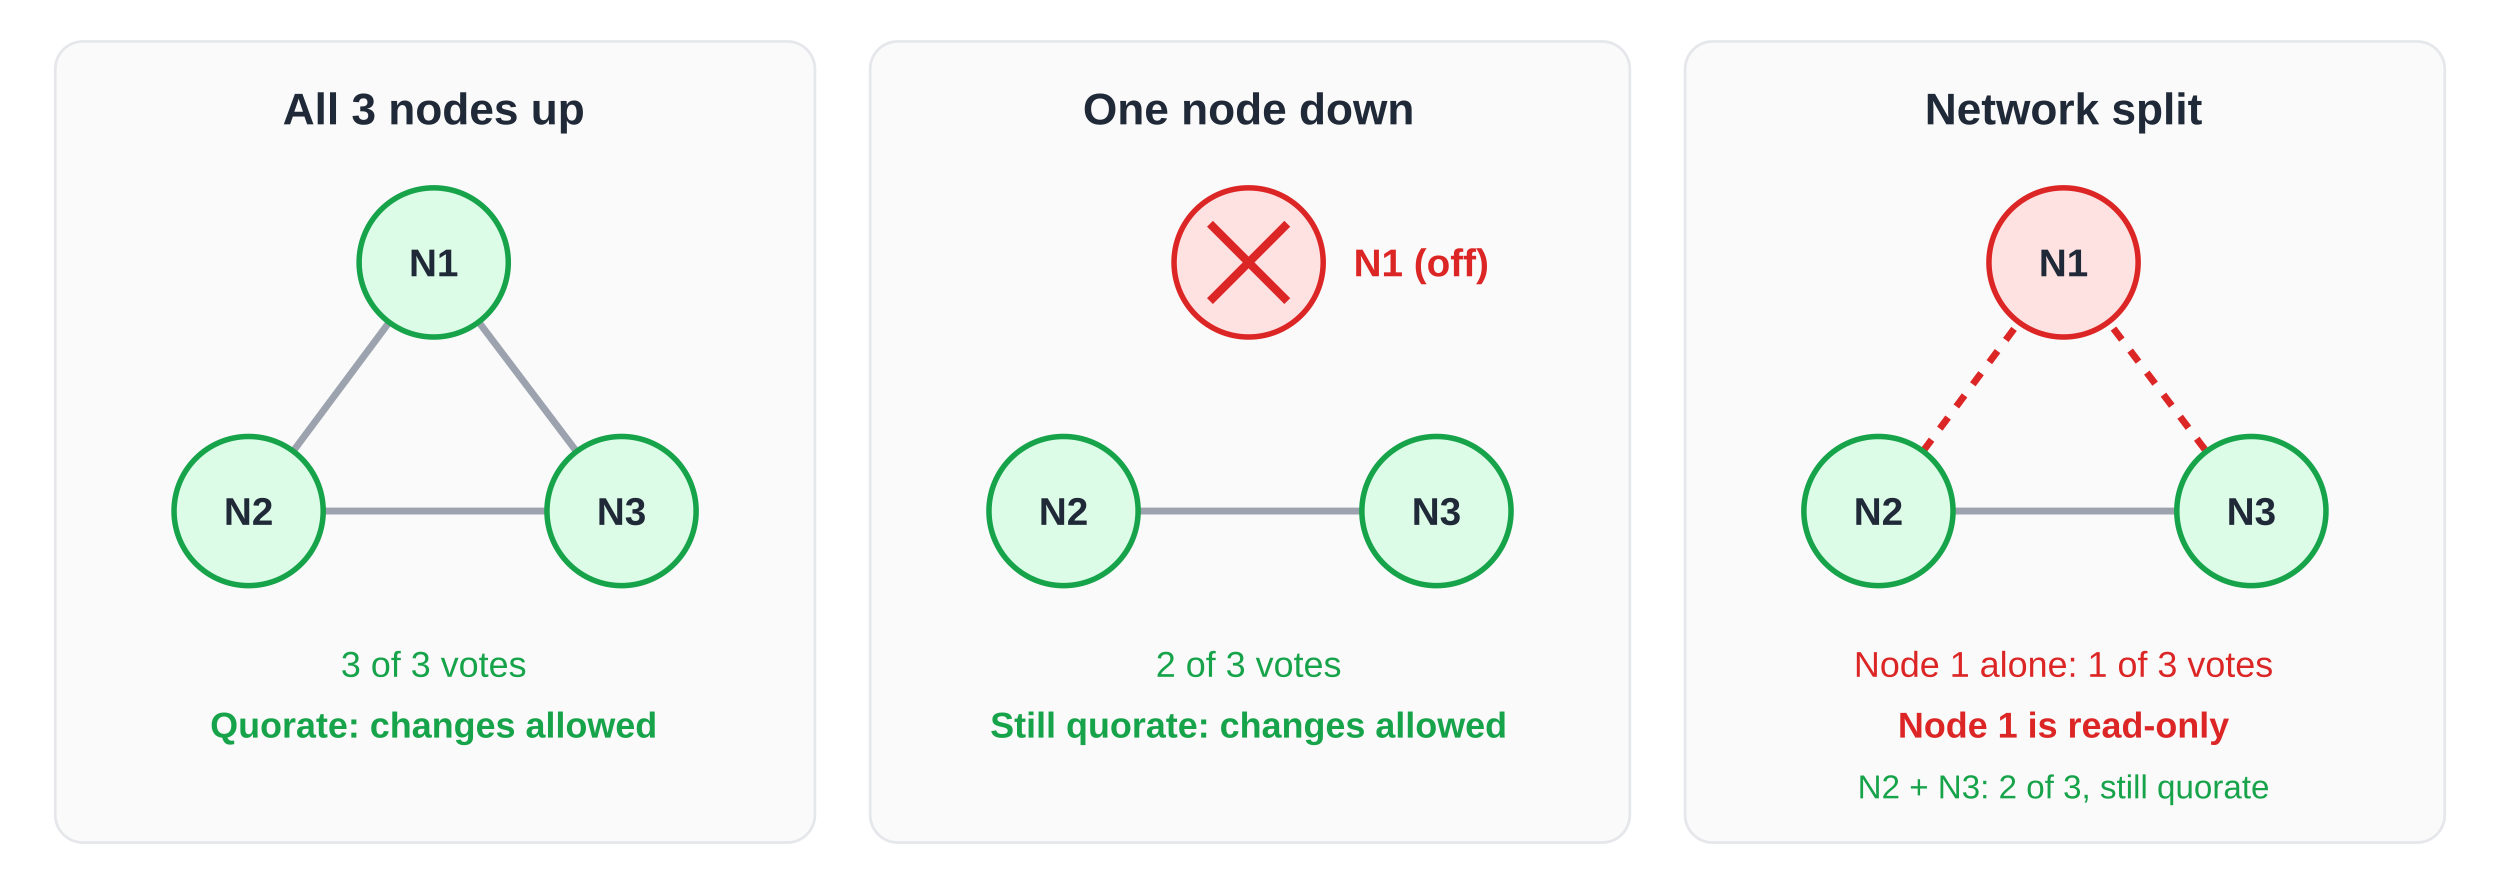
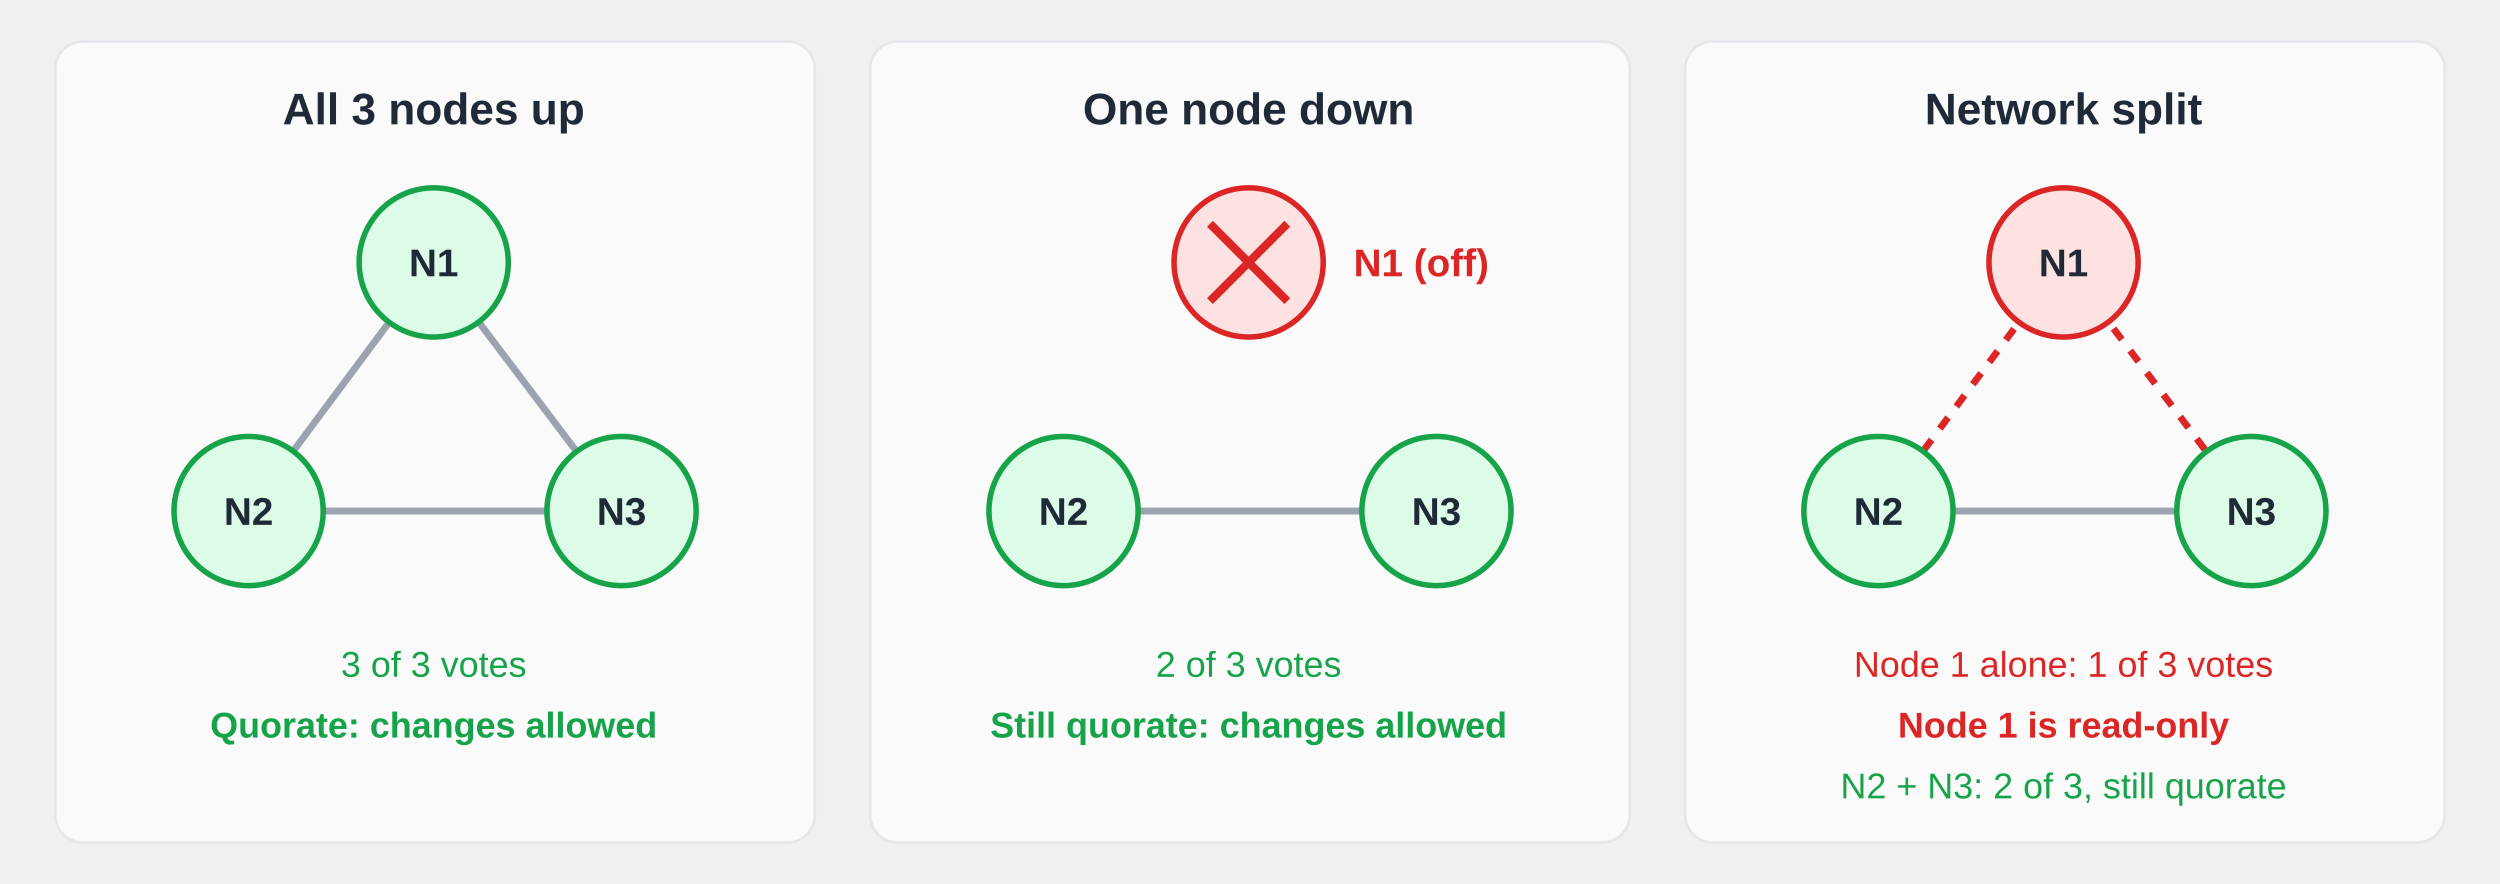
<svg xmlns="http://www.w3.org/2000/svg" width="905" height="320" viewBox="0 0 905 320">
+   <style>@media (prefers-color-scheme: dark){[fill="#F3F4F6"]{fill:#262a33}[fill="#DBEAFE"]{fill:#172554}[fill="#EDE9FE"]{fill:#2e1065}[fill="#FFEDD5"]{fill:#431407}[fill="#DCFCE7"]{fill:#052e16}[fill="#E0F2FE"]{fill:#082f49}[fill="#FEF3C7"]{fill:#422006}[fill="#FEE2E2"]{fill:#450a0a}[fill="#FAFAFA"]{fill:#1b1d24}[fill="#F9FAFB"]{fill:#23262f}[stroke="#6B7280"]{stroke:#9ca3af}[stroke="#2563EB"]{stroke:#60a5fa}[stroke="#7C3AED"]{stroke:#a78bfa}[stroke="#EA580C"]{stroke:#fb923c}[stroke="#16A34A"]{stroke:#4ade80}[stroke="#0284C7"]{stroke:#38bdf8}[stroke="#D97706"]{stroke:#fbbf24}[stroke="#DC2626"]{stroke:#f87171}[stroke="#9CA3AF"]{stroke:#6b7280}[stroke="#E5E7EB"]{stroke:#374151}[stroke="#D1D5DB"]{stroke:#4b5563}:not(circle)[fill="#6B7280"]{fill:#9ca3af}:not(circle)[fill="#2563EB"]{fill:#60a5fa}:not(circle)[fill="#7C3AED"]{fill:#a78bfa}:not(circle)[fill="#EA580C"]{fill:#fb923c}:not(circle)[fill="#16A34A"]{fill:#4ade80}:not(circle)[fill="#0284C7"]{fill:#38bdf8}:not(circle)[fill="#D97706"]{fill:#fbbf24}:not(circle)[fill="#DC2626"]{fill:#f87171}text[fill="#1F2937"]{fill:#e5e7eb}[fill="#4B5563"]{fill:#9ca3af}rect[fill="#FFFFFF"]{fill:#23262f}text[stroke="#FFFFFF"]{stroke:#17181c}}</style>
  <defs>
    <marker id="ah" viewBox="0 0 10 10" refX="9" refY="5" markerWidth="7" markerHeight="7" orient="auto">
      <path d="M0,0 L10,5 L0,10 z" fill="#4B5563" />
    </marker>
    <marker id="ahs" viewBox="0 0 10 10" refX="9" refY="5" markerWidth="7" markerHeight="7" orient="auto">
      <path d="M0,0 L10,5 L0,10 z" fill="#4B5563" />
    </marker>
  </defs>
-   <rect width="100%" height="100%" fill="#FFFFFF" />
  <rect x="20" y="15" width="275" height="290" rx="10" fill="#FAFAFA" stroke="#E5E7EB" />
-   <text x="157" y="45" font-family="Liberation Sans" font-size="16" font-weight="700" text-anchor="middle" fill="#1F2937">All 3 nodes up</text>
+   <text x="157" y="45" font-family="Liberation Sans, Arial, Helvetica, sans-serif" font-size="16" font-weight="700" text-anchor="middle" fill="#1F2937">All 3 nodes up</text>
  <line x1="157" y1="95" x2="90" y2="185" stroke="#9CA3AF" stroke-width="2.5" />
  <line x1="157" y1="95" x2="225" y2="185" stroke="#9CA3AF" stroke-width="2.5" />
  <line x1="90" y1="185" x2="225" y2="185" stroke="#9CA3AF" stroke-width="2.5" />
  <circle cx="157" cy="95" r="27" fill="#DCFCE7" stroke="#16A34A" stroke-width="2" />
-   <text x="157" y="100" font-family="Liberation Sans" font-size="14" font-weight="700" text-anchor="middle" fill="#1F2937">N1</text>
+   <text x="157" y="100" font-family="Liberation Sans, Arial, Helvetica, sans-serif" font-size="14" font-weight="700" text-anchor="middle" fill="#1F2937">N1</text>
  <circle cx="90" cy="185" r="27" fill="#DCFCE7" stroke="#16A34A" stroke-width="2" />
-   <text x="90" y="190" font-family="Liberation Sans" font-size="14" font-weight="700" text-anchor="middle" fill="#1F2937">N2</text>
+   <text x="90" y="190" font-family="Liberation Sans, Arial, Helvetica, sans-serif" font-size="14" font-weight="700" text-anchor="middle" fill="#1F2937">N2</text>
  <circle cx="225" cy="185" r="27" fill="#DCFCE7" stroke="#16A34A" stroke-width="2" />
-   <text x="225" y="190" font-family="Liberation Sans" font-size="14" font-weight="700" text-anchor="middle" fill="#1F2937">N3</text>
-   <text x="157" y="245" font-family="Liberation Sans" font-size="13" font-weight="400" text-anchor="middle" fill="#16A34A">3 of 3 votes</text>
-   <text x="157" y="267" font-family="Liberation Sans" font-size="13" font-weight="700" text-anchor="middle" fill="#16A34A">Quorate: changes allowed</text>
+   <text x="225" y="190" font-family="Liberation Sans, Arial, Helvetica, sans-serif" font-size="14" font-weight="700" text-anchor="middle" fill="#1F2937">N3</text>
+   <text x="157" y="245" font-family="Liberation Sans, Arial, Helvetica, sans-serif" font-size="13" font-weight="400" text-anchor="middle" fill="#16A34A">3 of 3 votes</text>
+   <text x="157" y="267" font-family="Liberation Sans, Arial, Helvetica, sans-serif" font-size="13" font-weight="700" text-anchor="middle" fill="#16A34A">Quorate: changes allowed</text>
  <rect x="315" y="15" width="275" height="290" rx="10" fill="#FAFAFA" stroke="#E5E7EB" />
-   <text x="452" y="45" font-family="Liberation Sans" font-size="16" font-weight="700" text-anchor="middle" fill="#1F2937">One node down</text>
+   <text x="452" y="45" font-family="Liberation Sans, Arial, Helvetica, sans-serif" font-size="16" font-weight="700" text-anchor="middle" fill="#1F2937">One node down</text>
  <line x1="385" y1="185" x2="520" y2="185" stroke="#9CA3AF" stroke-width="2.5" />
  <circle cx="452" cy="95" r="27" fill="#FEE2E2" stroke="#DC2626" stroke-width="2" />
-   <text x="490" y="100" font-family="Liberation Sans" font-size="14" font-weight="700" text-anchor="start" fill="#DC2626">N1 (off)</text>
+   <text x="490" y="100" font-family="Liberation Sans, Arial, Helvetica, sans-serif" font-size="14" font-weight="700" text-anchor="start" fill="#DC2626">N1 (off)</text>
  <line x1="438" y1="81" x2="466" y2="109" stroke="#DC2626" stroke-width="3" />
  <line x1="466" y1="81" x2="438" y2="109" stroke="#DC2626" stroke-width="3" />
  <circle cx="385" cy="185" r="27" fill="#DCFCE7" stroke="#16A34A" stroke-width="2" />
-   <text x="385" y="190" font-family="Liberation Sans" font-size="14" font-weight="700" text-anchor="middle" fill="#1F2937">N2</text>
+   <text x="385" y="190" font-family="Liberation Sans, Arial, Helvetica, sans-serif" font-size="14" font-weight="700" text-anchor="middle" fill="#1F2937">N2</text>
  <circle cx="520" cy="185" r="27" fill="#DCFCE7" stroke="#16A34A" stroke-width="2" />
-   <text x="520" y="190" font-family="Liberation Sans" font-size="14" font-weight="700" text-anchor="middle" fill="#1F2937">N3</text>
-   <text x="452" y="245" font-family="Liberation Sans" font-size="13" font-weight="400" text-anchor="middle" fill="#16A34A">2 of 3 votes</text>
-   <text x="452" y="267" font-family="Liberation Sans" font-size="13" font-weight="700" text-anchor="middle" fill="#16A34A">Still quorate: changes allowed</text>
+   <text x="520" y="190" font-family="Liberation Sans, Arial, Helvetica, sans-serif" font-size="14" font-weight="700" text-anchor="middle" fill="#1F2937">N3</text>
+   <text x="452" y="245" font-family="Liberation Sans, Arial, Helvetica, sans-serif" font-size="13" font-weight="400" text-anchor="middle" fill="#16A34A">2 of 3 votes</text>
+   <text x="452" y="267" font-family="Liberation Sans, Arial, Helvetica, sans-serif" font-size="13" font-weight="700" text-anchor="middle" fill="#16A34A">Still quorate: changes allowed</text>
  <rect x="610" y="15" width="275" height="290" rx="10" fill="#FAFAFA" stroke="#E5E7EB" />
-   <text x="747" y="45" font-family="Liberation Sans" font-size="16" font-weight="700" text-anchor="middle" fill="#1F2937">Network split</text>
+   <text x="747" y="45" font-family="Liberation Sans, Arial, Helvetica, sans-serif" font-size="16" font-weight="700" text-anchor="middle" fill="#1F2937">Network split</text>
  <line x1="747" y1="95" x2="680" y2="185" stroke="#DC2626" stroke-width="2.5" stroke-dasharray="5 5" />
  <line x1="747" y1="95" x2="815" y2="185" stroke="#DC2626" stroke-width="2.5" stroke-dasharray="5 5" />
  <line x1="680" y1="185" x2="815" y2="185" stroke="#9CA3AF" stroke-width="2.5" />
  <circle cx="747" cy="95" r="27" fill="#FEE2E2" stroke="#DC2626" stroke-width="2" />
-   <text x="747" y="100" font-family="Liberation Sans" font-size="14" font-weight="700" text-anchor="middle" fill="#1F2937">N1</text>
+   <text x="747" y="100" font-family="Liberation Sans, Arial, Helvetica, sans-serif" font-size="14" font-weight="700" text-anchor="middle" fill="#1F2937">N1</text>
  <circle cx="680" cy="185" r="27" fill="#DCFCE7" stroke="#16A34A" stroke-width="2" />
-   <text x="680" y="190" font-family="Liberation Sans" font-size="14" font-weight="700" text-anchor="middle" fill="#1F2937">N2</text>
+   <text x="680" y="190" font-family="Liberation Sans, Arial, Helvetica, sans-serif" font-size="14" font-weight="700" text-anchor="middle" fill="#1F2937">N2</text>
  <circle cx="815" cy="185" r="27" fill="#DCFCE7" stroke="#16A34A" stroke-width="2" />
-   <text x="815" y="190" font-family="Liberation Sans" font-size="14" font-weight="700" text-anchor="middle" fill="#1F2937">N3</text>
-   <text x="747" y="245" font-family="Liberation Sans" font-size="13" font-weight="400" text-anchor="middle" fill="#DC2626">Node 1 alone: 1 of 3 votes</text>
-   <text x="747" y="267" font-family="Liberation Sans" font-size="13" font-weight="700" text-anchor="middle" fill="#DC2626">Node 1 is read-only</text>
-   <text x="747" y="289" font-family="Liberation Sans" font-size="12" font-weight="400" text-anchor="middle" fill="#16A34A">N2 + N3: 2 of 3, still quorate</text>
+   <text x="815" y="190" font-family="Liberation Sans, Arial, Helvetica, sans-serif" font-size="14" font-weight="700" text-anchor="middle" fill="#1F2937">N3</text>
+   <text x="747" y="245" font-family="Liberation Sans, Arial, Helvetica, sans-serif" font-size="13" font-weight="400" text-anchor="middle" fill="#DC2626">Node 1 alone: 1 of 3 votes</text>
+   <text x="747" y="267" font-family="Liberation Sans, Arial, Helvetica, sans-serif" font-size="13" font-weight="700" text-anchor="middle" fill="#DC2626">Node 1 is read-only</text>
+   <text x="747" y="289" font-family="Liberation Sans, Arial, Helvetica, sans-serif" font-size="13" font-weight="400" text-anchor="middle" fill="#16A34A">N2 + N3: 2 of 3, still quorate</text>
</svg>
